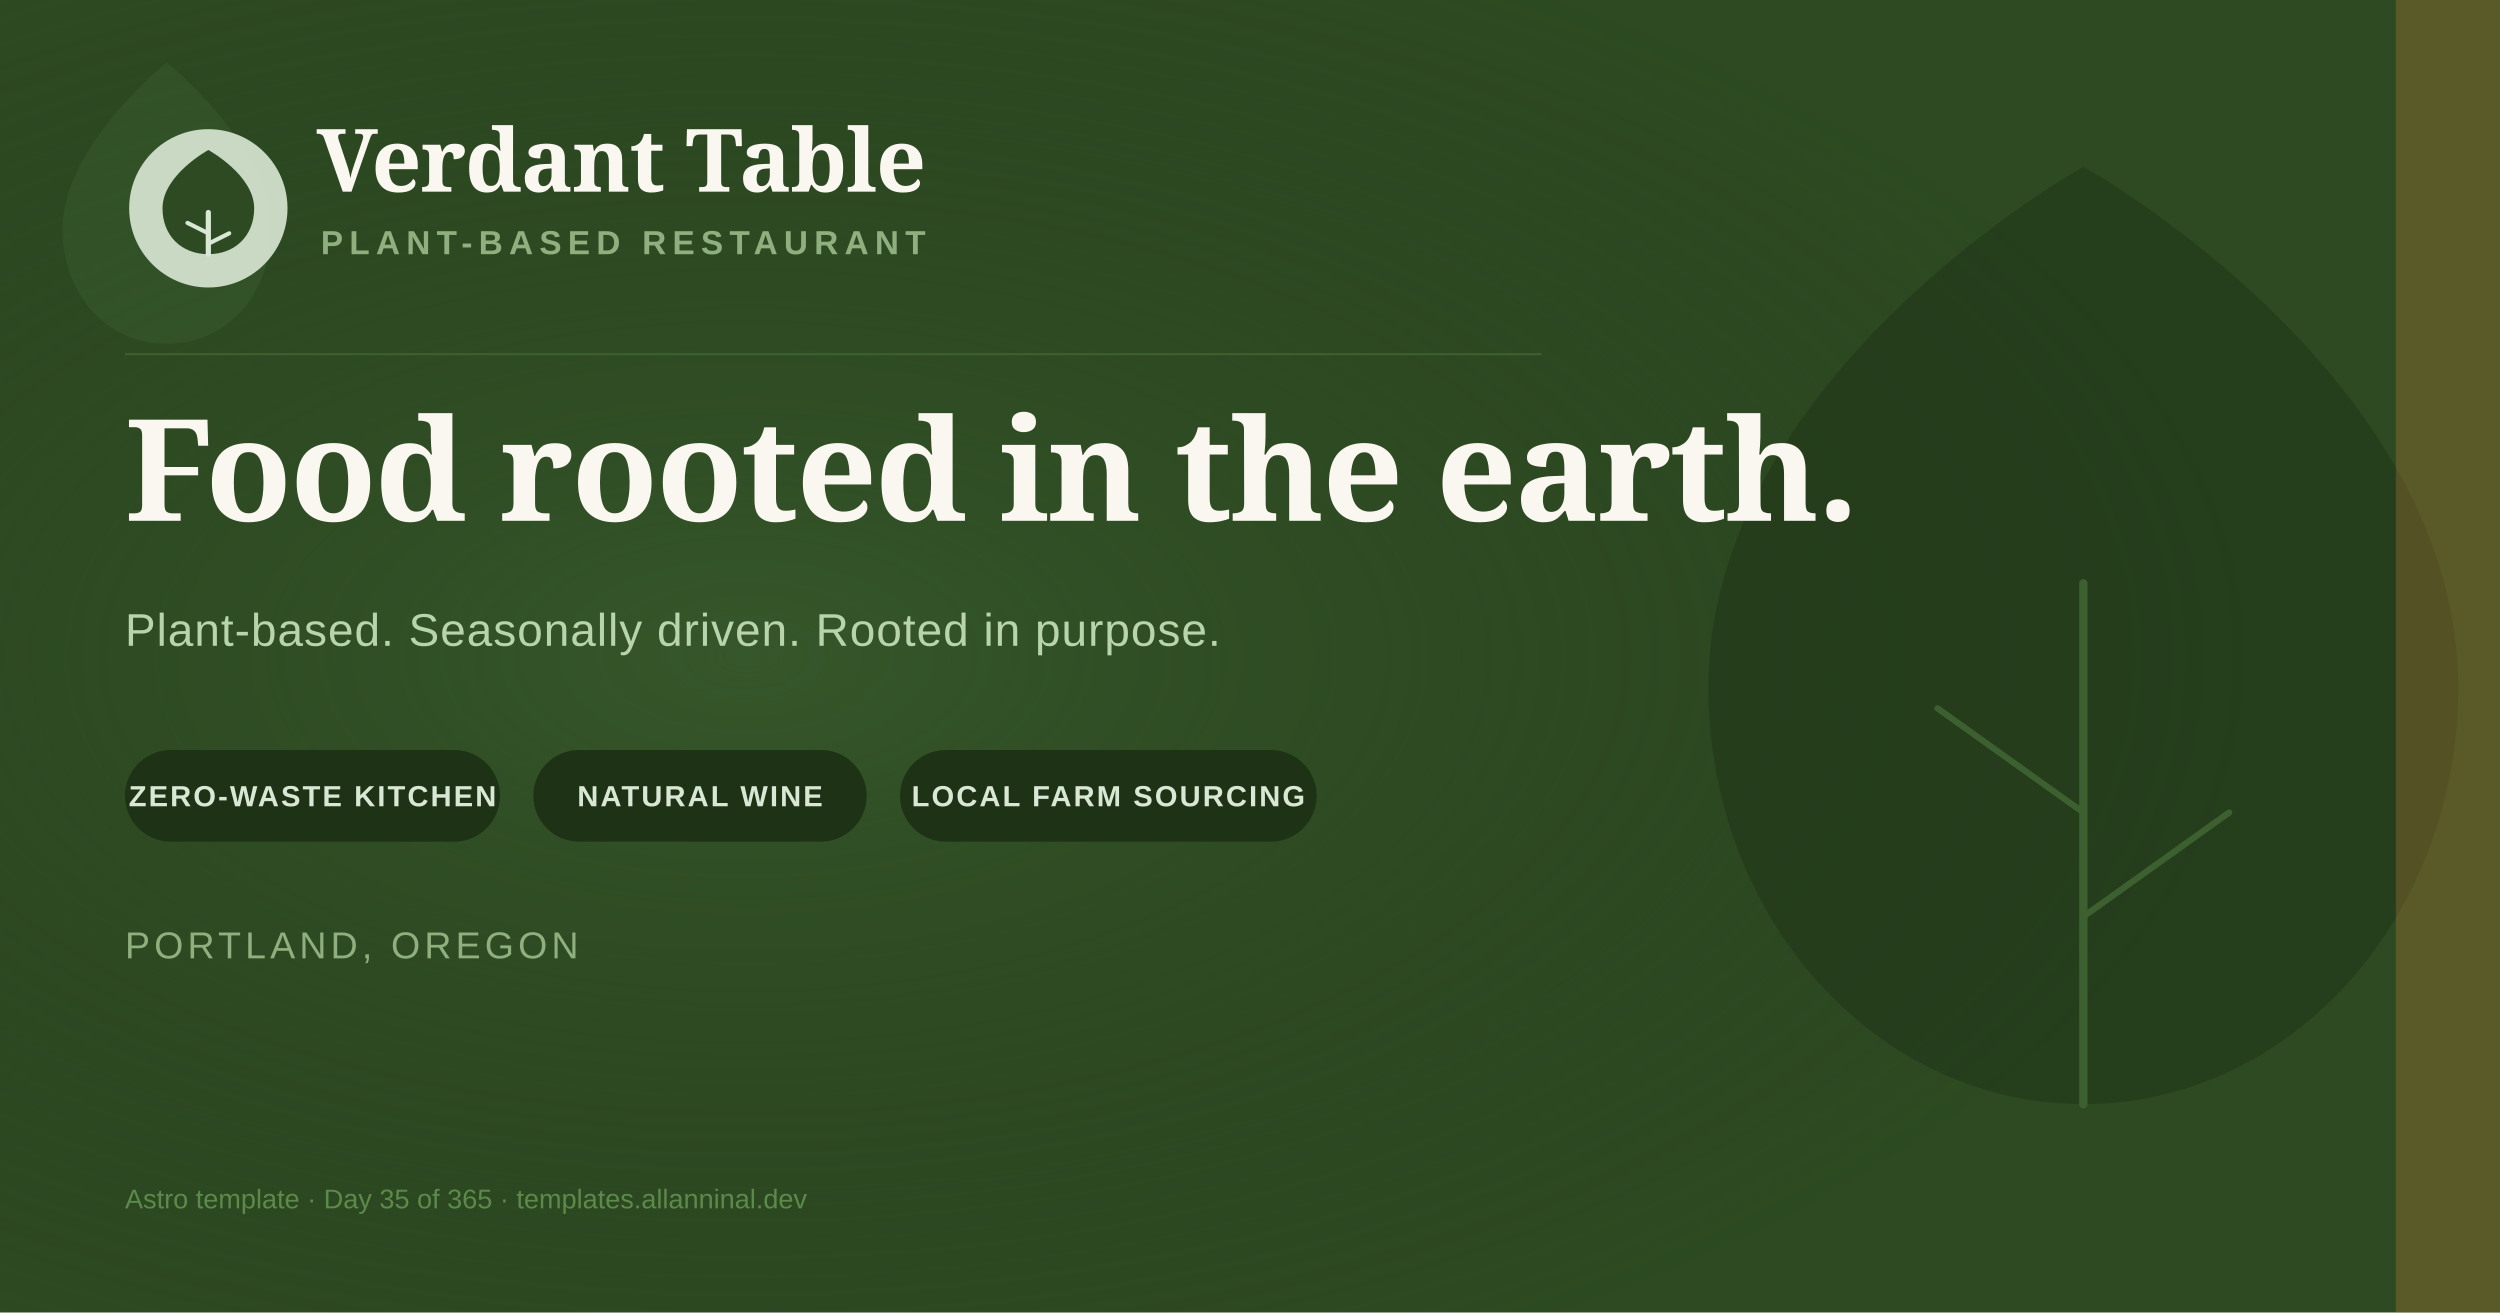
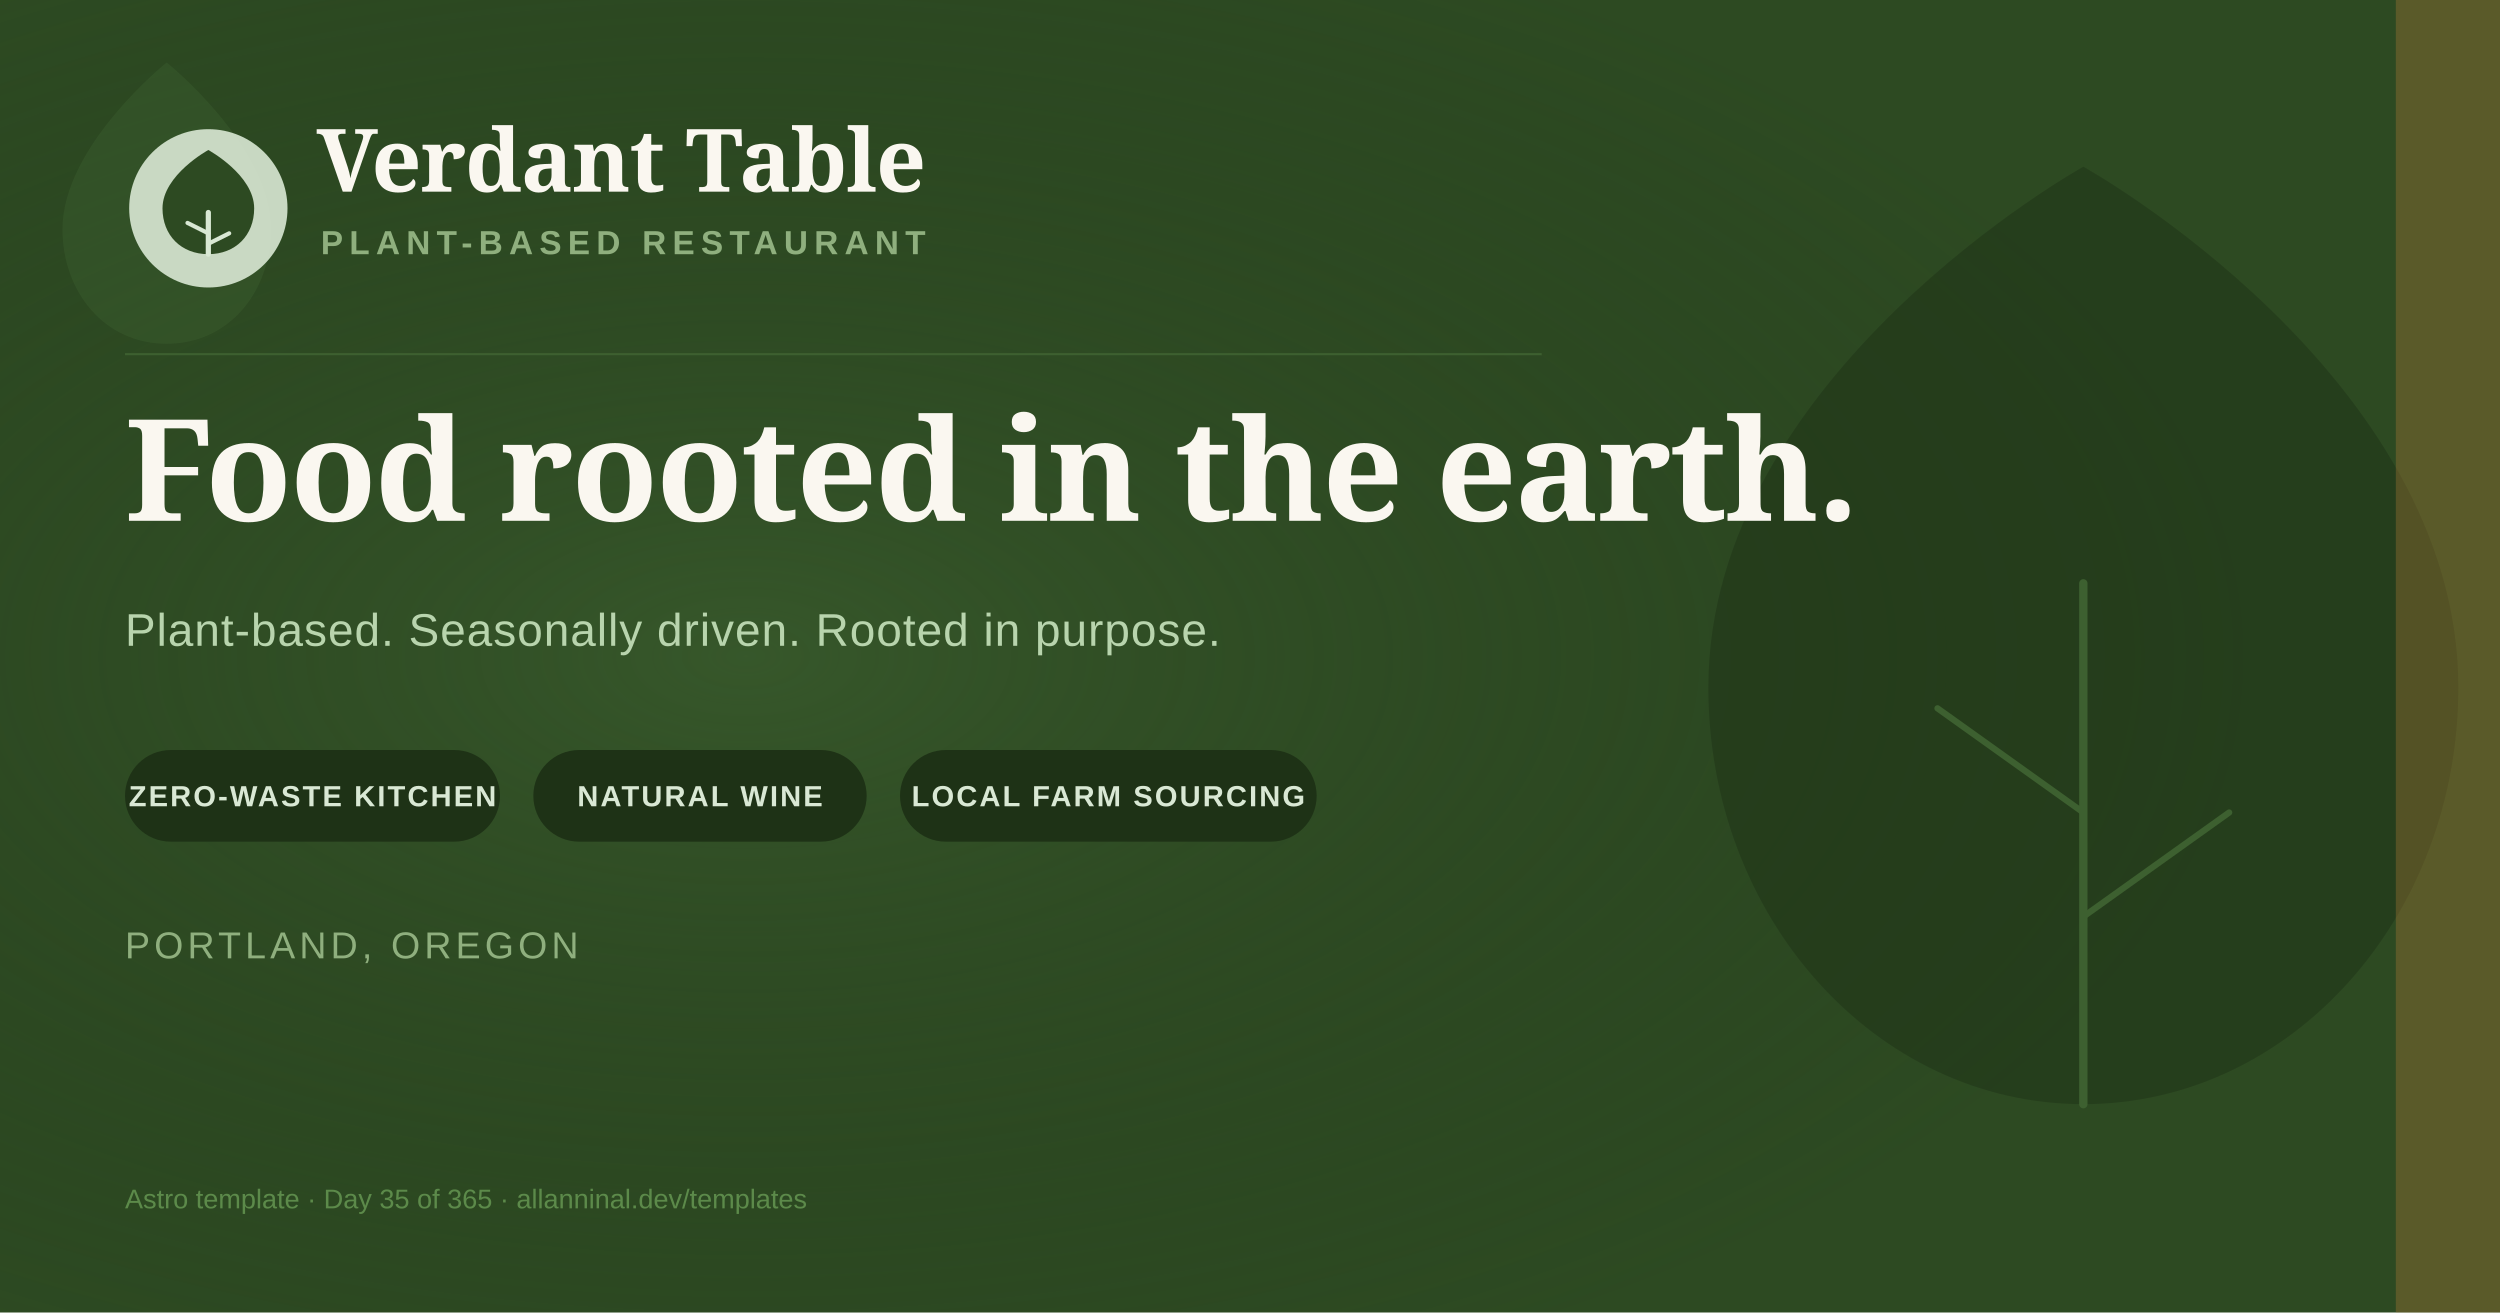
<svg xmlns="http://www.w3.org/2000/svg" viewBox="0 0 1200 630" width="1200" height="630">
  <rect width="1200" height="630" fill="#2D4A22" />
  <radialGradient id="glow" cx="30%" cy="50%" r="60%">
    <stop offset="0%" stop-color="#3D6030" stop-opacity="0.6" />
    <stop offset="100%" stop-color="#1E3216" stop-opacity="0" />
  </radialGradient>
  <rect width="1200" height="630" fill="url(#glow)" />
  <path d="M1000 80 C1000 80 820 180 820 330 C820 440 900 530 1000 530 C1100 530 1180 440 1180 330 C1180 180 1000 80 1000 80Z" fill="#1E3216" opacity="0.5" />
  <path d="M1000 530 L1000 280" stroke="#3D6030" stroke-width="4" stroke-linecap="round" />
  <path d="M1000 390 L930 340" stroke="#3D6030" stroke-width="3" stroke-linecap="round" />
  <path d="M1000 440 L1070 390" stroke="#3D6030" stroke-width="3" stroke-linecap="round" />
  <path d="M80 30 C80 30 30 70 30 110 C30 140 50 165 80 165 C110 165 130 140 130 110 C130 70 80 30 80 30Z" fill="#3D6030" opacity="0.4" />
  <circle cx="100" cy="100" r="38" fill="#D9E8D4" opacity="0.9" />
  <path d="M100 72C100 72 78 84 78 100C78 113 87 122 100 122C113 122 122 113 122 100C122 84 100 72 100 72Z" fill="#2D4A22" />
  <path d="M100 122V102" stroke="#D9E8D4" stroke-width="2.5" stroke-linecap="round" />
  <path d="M100 112L90 107" stroke="#D9E8D4" stroke-width="2" stroke-linecap="round" />
  <path d="M100 117L110 112" stroke="#D9E8D4" stroke-width="2" stroke-linecap="round" />
  <text x="152" y="92" font-family="Georgia, serif" font-size="42" font-weight="700" fill="#FAF7F0" letter-spacing="-0.5">Verdant Table</text>
  <text x="154" y="122" font-family="Arial, sans-serif" font-size="16" fill="#8FAF7E" letter-spacing="3" font-weight="700" text-transform="uppercase">PLANT-BASED RESTAURANT</text>
  <line x1="60" y1="170" x2="740" y2="170" stroke="#3D6030" stroke-width="1" />
  <text x="60" y="250" font-family="Georgia, serif" font-size="68" font-weight="700" fill="#FAF7F0" letter-spacing="-1">Food rooted in the earth.</text>
  <text x="60" y="310" font-family="Arial, sans-serif" font-size="22" fill="#B8D4AD" letter-spacing="0.5">Plant-based. Seasonally driven. Rooted in purpose.</text>
  <rect x="60" y="360" width="180" height="44" rx="22" fill="#1E3216" />
  <text x="150" y="387" font-family="Arial, sans-serif" font-size="14" fill="#D9E8D4" text-anchor="middle" font-weight="700" letter-spacing="1">ZERO-WASTE KITCHEN</text>
  <rect x="256" y="360" width="160" height="44" rx="22" fill="#1E3216" />
  <text x="336" y="387" font-family="Arial, sans-serif" font-size="14" fill="#D9E8D4" text-anchor="middle" font-weight="700" letter-spacing="1">NATURAL WINE</text>
  <rect x="432" y="360" width="200" height="44" rx="22" fill="#1E3216" />
  <text x="532" y="387" font-family="Arial, sans-serif" font-size="14" fill="#D9E8D4" text-anchor="middle" font-weight="700" letter-spacing="1">LOCAL FARM SOURCING</text>
  <text x="60" y="460" font-family="Arial, sans-serif" font-size="18" fill="#8FAF7E" letter-spacing="2">PORTLAND, OREGON</text>
-   <text x="60" y="580" font-family="Arial, sans-serif" font-size="13" fill="#5C8A4A">Astro template · Day 35 of 365 · templates.allanninal.dev</text>
+   <text x="60" y="580" font-family="Arial, sans-serif" font-size="13" fill="#5C8A4A">Astro template · Day 35 of 365 · allanninal.dev/templates</text>
  <rect x="1150" y="0" width="50" height="630" fill="#C17F3A" opacity="0.3" />
</svg>
